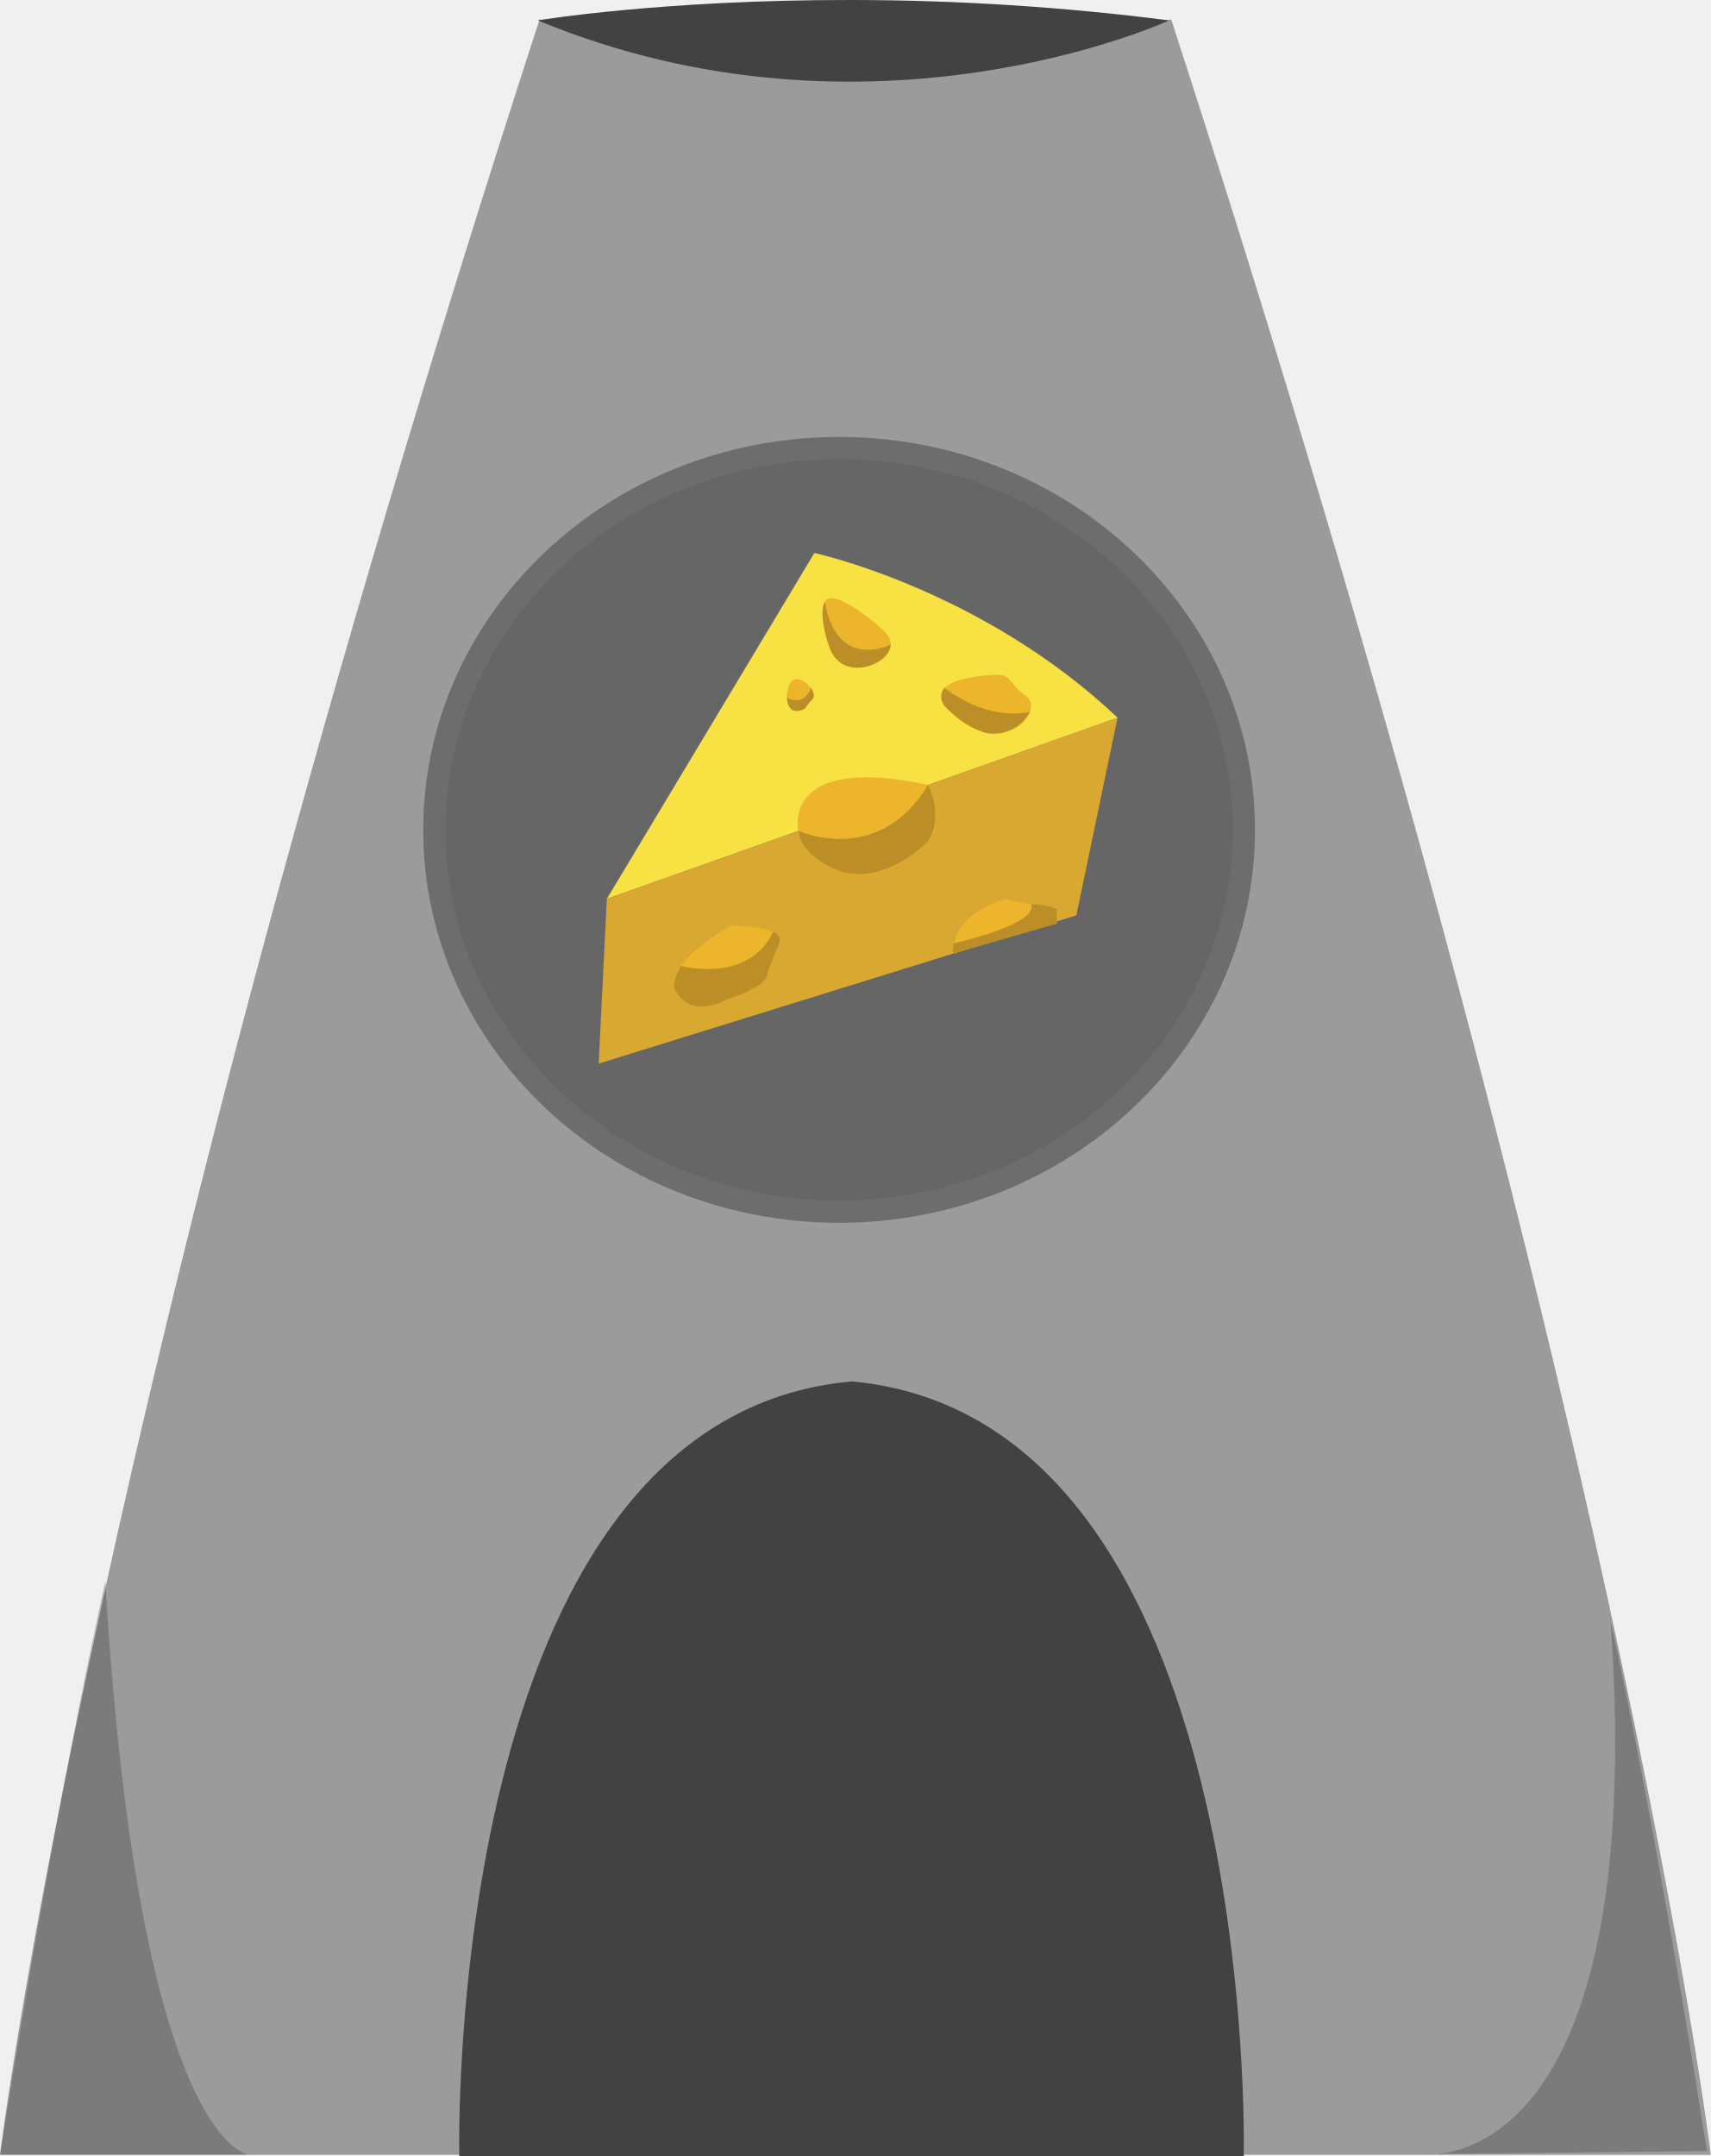
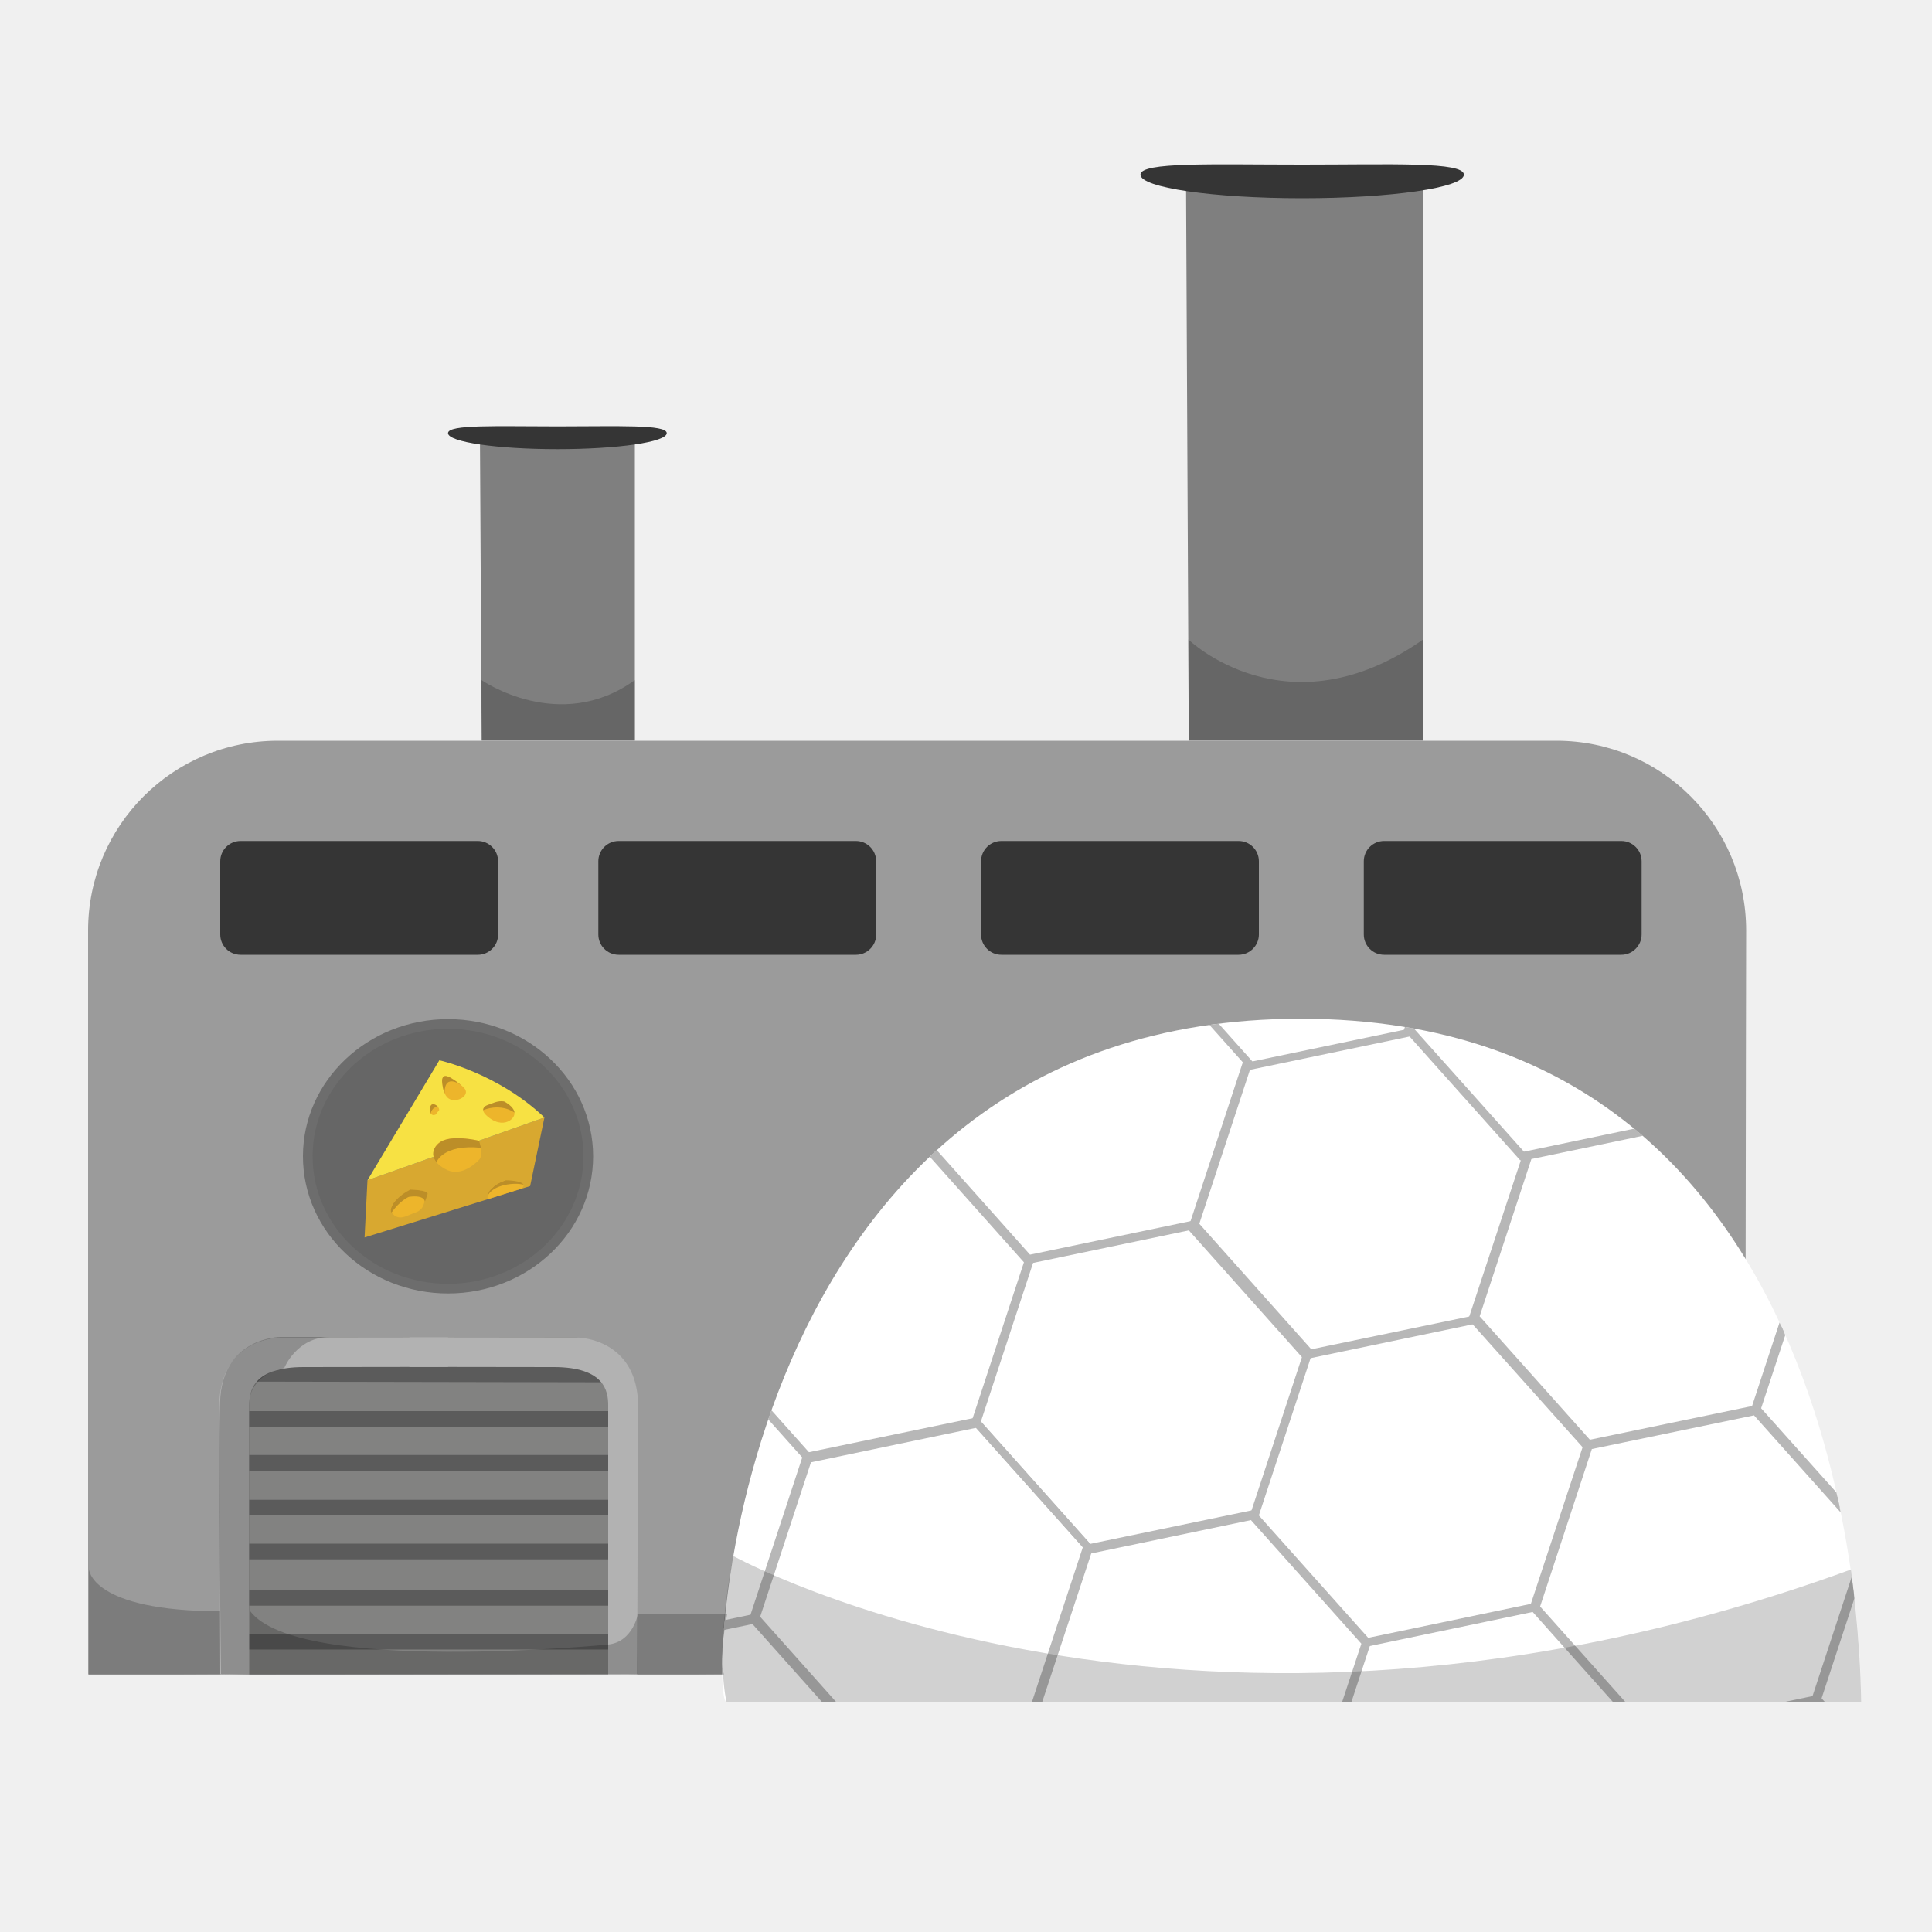
- <svg xmlns="http://www.w3.org/2000/svg" id="Layer_1" data-name="Layer 1" viewBox="0 0 614 773.79">
-   <defs>
-     <style>.cls-1{fill:#9b9b9b;}.cls-2{fill:#7a7a7a;}.cls-3{fill:#424242;}.cls-4{fill:#666;stroke:#6d6d6d;stroke-miterlimit:10;stroke-width:8px;}.cls-5{fill:#d8a830;}.cls-6{fill:#f7e143;}.cls-7{fill:#edb52b;}.cls-8{fill:#bc8e28;}.cls-9{opacity:0.21;}</style>
-   </defs>
-   <path class="cls-1" d="M613.32,120.1S557.69,142.76,500,140.7c-57.69,2.06-113.32-20.6-113.32-20.6C226,614.6,193,886.57,193,886.57H807S774,614.6,613.32,120.1Z" transform="translate(-193 -113.21)" />
-   <path class="cls-2" d="M587.91,470.8" transform="translate(-193 -113.21)" />
-   <path class="cls-3" d="M498.61,609c-147,13.37-140.77,278-140.77,278H639.38S645.62,622.39,498.61,609Z" transform="translate(-193 -113.21)" />
-   <path class="cls-3" d="M386,120.53s44.62-7.43,112.62-7.32a906,906,0,0,1,114,7.32S505.49,170,386,120.53Z" transform="translate(-193 -113.21)" />
-   <ellipse class="cls-4" cx="301.16" cy="297.84" rx="145.26" ry="137.02" />
-   <polygon class="cls-5" points="401.09 257.58 386.31 328.52 214.86 381.73 217.81 322.61 401.09 257.58" />
-   <path class="cls-6" d="M490.63,344.18" transform="translate(-193 -113.21)" />
-   <path class="cls-6" d="M485.27,311.67s60.14,13,108.82,59.11l-183.28,65Z" transform="translate(-193 -113.21)" />
-   <path class="cls-7" d="M490.63,345.59c3,6.77,7.36,7.61,12.52,7s12.86-6,8-12c-2-2.52-15.05-13.27-20.2-12.65S489.31,342.63,490.63,345.59Z" transform="translate(-193 -113.21)" />
-   <path class="cls-8" d="M512.7,344.56s-19.36,9.7-23.64-15.29c0,0-3,3.42,2.13,17.48,0,0,2.9,7.75,12.45,5.77C503.64,352.52,512,350.69,512.7,344.56Z" transform="translate(-193 -113.21)" />
-   <path class="cls-7" d="M479.56,411.42s-6.67-27.86,46.54-16.51c0,0,5.91,14.3,0,20.21s-20.69,17.74-35.47,8.87S480.31,407.72,479.56,411.42Z" transform="translate(-193 -113.21)" />
-   <path class="cls-7" d="M224.58,388.52" transform="translate(-193 -113.21)" />
-   <path class="cls-8" d="M479.56,411.42s28.81,13.05,46.54-16.51c0,0,5.91,11.35,0,20.21,0,0-15,15.88-31.16,10.9C494.94,426,480.65,421.34,479.56,411.42Z" transform="translate(-193 -113.21)" />
-   <path class="cls-7" d="M548.52,355.51s-30.14,1.23-12.07,15.27,31.53-2.95,24.88-7.63S556.42,354.52,548.52,355.51Z" transform="translate(-193 -113.21)" />
-   <path class="cls-8" d="M562.67,368.62s-13.52,4.27-30.71-8.48a5.23,5.23,0,0,0,.76,7.19c3.73,3.45,7.59,6.95,14,8.9A14.58,14.58,0,0,0,562.67,368.62Z" transform="translate(-193 -113.21)" />
-   <path class="cls-7" d="M479.29,368.33s-5.41-.12-3.44-8.19,11.82,1.48,8.62,4.09S483.72,367.59,479.29,368.33Z" transform="translate(-193 -113.21)" />
-   <path class="cls-8" d="M475.43,363.58s6,3.55,8.61-3.44c0,0,1.92,2.52.43,4.09a25.87,25.87,0,0,0-2.6,3.28S475.84,371.15,475.43,363.58Z" transform="translate(-193 -113.21)" />
-   <path class="cls-7" d="M435.76,469.26s-6.47-8.87,19.58-23.84c0,0,21.25.19,17.18,6.65s-2,13.86-12,17.19S443.7,478.86,435.76,469.26Z" transform="translate(-193 -113.21)" />
-   <path class="cls-8" d="M437.46,459.89s24,6.55,33-12.18c0,0,3.73,1,2.09,4.36s-4.25,10.83-4.25,10.83.55,4.25-14.23,8.9c0,0-12.19,7.43-18.28-2.54C435.76,469.26,433.06,467.16,437.46,459.89Z" transform="translate(-193 -113.21)" />
-   <path class="cls-7" d="M535.24,455.41s-2.73-12.45,18.45-19.59c0,0,9.12,2.21,13.8,2.46,0,0,8.66.33,3.34,6.08Z" transform="translate(-193 -113.21)" />
-   <path class="cls-8" d="M535.37,451.71s30.4-6.63,27.69-14c0,0,9.46.33,9.29,2.55a33.21,33.21,0,0,0,0,4.44l-37.11,10.68S534.44,454.61,535.37,451.71Z" transform="translate(-193 -113.21)" />
-   <path class="cls-9" d="M282.48,886.57s-39.48-2.14-51.7-205.83c0,0-16.95,74.3-37.78,205.83" transform="translate(-193 -113.21)" />
-   <path class="cls-9" d="M806.48,883.82" transform="translate(-193 -113.21)" />
-   <path class="cls-9" d="M680.46,884.25" transform="translate(-193 -113.21)" />
-   <path class="cls-9" d="M705,886.31s79.67,8.59,66.12-190.76c0,0,13.67,58.12,34.5,189.65" transform="translate(-193 -113.21)" />
+ <svg xmlns="http://www.w3.org/2000/svg" xmlns:xlink="http://www.w3.org/1999/xlink" version="1.1" x="0px" y="0px" viewBox="0 0 1000 1000" style="enable-background:new 0 0 1000 1000;" xml:space="preserve">
+   <style type="text/css">
+ 	.st0{display:none;}
+ 	.st1{display:inline;fill:#FFFF50;}
+ 	.st2{display:inline;fill:#191919;}
+ 	.st3{fill:#9B9B9B;}
+ 	.st4{fill:#7F7F7F;}
+ 	.st5{fill:#353535;}
+ 	.st6{fill:#FFFFFF;}
+ 	.st7{opacity:0.2;}
+ 	.st8{clip-path:url(#SVGID_2_);}
+ 	.st9{fill:none;stroke:#B7B7B7;stroke-width:4;}
+ 	.st10{fill:#828281;}
+ 	.st11{fill:none;}
+ 	.st12{fill:#5B5B5B;}
+ 	.st13{fill:#B2B2B2;}
+ 	.st14{opacity:0.2;fill:#191919;}
+ 	.st15{fill:#666666;stroke:#6D6D6D;stroke-width:5;stroke-miterlimit:10;}
+ 	.st16{fill:#D8A830;}
+ 	.st17{fill:#F7E143;}
+ 	.st18{fill:#EDB52B;}
+ 	.st19{fill:#BC8E28;}
+ </style>
+   <g id="Layer_3" class="st0">
+     <rect y="829" class="st1" width="1000" height="171" />
+     <rect class="st2" width="1000" height="829" />
+   </g>
+   <g id="Layer_1">
+     <path class="st3" d="M45.6,481.6c0-54.3,44-98.2,98.2-98.2h661.8c54.3,0,98.2,44,98.2,98.2c0,0-0.8,385.1,0,385.1H45.6V481.6z" />
+     <polygon class="st4" points="249.3,383.3 248.4,223 328.6,223 328.6,383.3  " />
+     <polygon class="st4" points="615.3,383.3 613.9,95.8 736.5,95.8 736.5,383.3  " />
+     <path class="st5" d="M345.1,224.2c0,4.6-25.3,8.3-56.6,8.3s-56.6-3.7-56.6-8.3c0-4.6,25.3-3.5,56.6-3.5S345.1,219.6,345.1,224.2z" />
+     <path class="st5" d="M757.7,90.4c0,6.7-37.5,12.2-83.7,12.2s-83.7-5.5-83.7-12.2s37.5-5.2,83.7-5.2S757.7,83.6,757.7,90.4z" />
+     <path class="st6" d="M376.1,881c-10,0,0-353.7,297.1-353.7s290,353.7,290,353.7C809,881,579,881,376.1,881z" />
+     <path class="st7" d="M46,812c0,0,0.4,22,68.8,22l0.4,32.7L46,867V812z" />
+     <path class="st7" d="M329,835.5h47.4c0,0-4.8,23.9-1.6,31.2L329,867V835.5z" />
+     <g>
+       <defs>
+         <path id="SVGID_1_" d="M376.1,881c-10,0,0-353.7,297.1-353.7s290,353.7,290,353.7C809,881,579,881,376.1,881z" />
+       </defs>
+       <clipPath id="SVGID_2_">
+         <use xlink:href="#SVGID_1_" style="overflow:visible;" />
+       </clipPath>
+       <g class="st8">
+         <g>
+           <polygon class="st9" points="390.2,838.4 304,856.4 276.4,940 335.1,1005.7 421.3,987.7 448.8,904.1     " />
+           <polygon class="st9" points="536.1,885.6 450,903.6 422.4,987.2 481.1,1052.9 567.3,1034.9 594.8,951.3     " />
+           <polygon class="st9" points="504.9,735.8 418.7,753.7 391.2,837.3 449.8,903 536,885 563.6,801.4     " />
+           <polygon class="st9" points="358.9,688.3 272.7,706.2 245.1,789.8 303.8,855.5 390,837.5 417.5,753.9     " />
+           <polygon class="st9" points="648.2,784.6 562,802.6 534.5,886.2 593.2,951.9 679.3,933.9 706.9,850.3     " />
+           <polygon class="st9" points="618.7,634.1 532.5,652.1 505,735.7 563.6,801.3 649.8,783.4 677.3,699.8     " />
+           <polygon class="st9" points="474.1,587.7 387.9,605.7 360.3,689.3 419,755 505.2,737 532.7,653.4     " />
+           <polygon class="st9" points="587.5,484.4 501.3,502.3 473.8,585.9 532.4,651.6 618.6,633.6 646.1,550     " />
+           <polygon class="st9" points="730.8,534.2 644.6,552.2 617.1,635.8 675.7,701.5 761.9,683.5 789.5,599.9     " />
+           <polygon class="st9" points="762.7,683 676.5,700.9 649,784.5 707.7,850.2 793.8,832.2 821.4,748.6     " />
+           <polygon class="st9" points="793.8,831.9 707.6,849.9 680.1,933.5 738.7,999.2 824.9,981.2 852.4,897.6     " />
+           <polygon class="st9" points="908.6,730.4 822.4,748.3 794.9,832 853.5,897.6 939.7,879.6 967.2,796     " />
+           <polygon class="st9" points="1054.3,777.9 968.1,795.8 940.6,879.5 999.3,945.1 1085.4,927.2 1113,843.5     " />
+           <polygon class="st9" points="877.3,580.2 791.1,598.2 763.6,681.8 822.2,747.4 908.4,729.5 935.9,645.9     " />
+           <polygon class="st9" points="1023,627.8 936.9,645.7 909.3,729.4 968,795 1054.1,777 1081.7,693.4     " />
+           <polygon class="st9" points="842.6,431.2 756.5,449.1 728.9,532.7 787.6,598.4 873.8,580.4 901.3,496.8     " />
+         </g>
+       </g>
+     </g>
+     <path class="st10" d="M114.8,866.7L114,725c-0.1-18.1,14.5-32.8,32.6-32.8h149.8c18,0,32.6,14.6,32.6,32.6v141.9" />
+     <path class="st5" d="M247.4,494.2H124.5c-5.8,0-10.5-4.7-10.5-10.5v-37.9c0-5.8,4.7-10.5,10.5-10.5h122.8c5.8,0,10.5,4.7,10.5,10.5   v37.9C257.9,489.4,253.1,494.2,247.4,494.2z" />
+     <path class="st5" d="M443.1,494.2H320.2c-5.8,0-10.5-4.7-10.5-10.5v-37.9c0-5.8,4.7-10.5,10.5-10.5h122.8c5.8,0,10.5,4.7,10.5,10.5   v37.9C453.6,489.4,448.8,494.2,443.1,494.2z" />
+     <path class="st5" d="M641.1,494.2H518.3c-5.8,0-10.5-4.7-10.5-10.5v-37.9c0-5.8,4.7-10.5,10.5-10.5h122.8c5.8,0,10.5,4.7,10.5,10.5   v37.9C651.6,489.4,646.9,494.2,641.1,494.2z" />
+     <path class="st5" d="M839.2,494.2H716.4c-5.8,0-10.5-4.7-10.5-10.5v-37.9c0-5.8,4.7-10.5,10.5-10.5h122.8c5.8,0,10.5,4.7,10.5,10.5   v37.9C849.7,489.4,845,494.2,839.2,494.2z" />
+     <g>
+       <path class="st11" d="M537.2,561.4" />
+     </g>
+     <path class="st12" d="M114,845.8" />
+     <path class="st12" d="M114.8,834" />
+     <polygon class="st12" points="114.7,845.8 329,845.8 329,853.8 114.7,853.8  " />
+     <polygon class="st12" points="114.4,823 328.8,823 328.8,831.1 114.5,831.1  " />
+     <polygon class="st12" points="114.4,799 328.7,799 328.7,807.1 114.4,807.1  " />
+     <polygon class="st12" points="114.2,776.3 329,776.3 329,784.4 114.3,784.4  " />
+     <rect x="114.2" y="753.1" class="st12" width="214.8" height="8.1" />
+     <polygon class="st12" points="113.9,730.4 329,730.4 329,738.5 114,738.5  " />
+     <path class="st12" d="M119.7,707h204c2,1.3,3.9,8.5,3.9,8.5l-211.8-0.4C115.9,715.1,118.3,708.8,119.7,707z" />
+     <path class="st13" d="M129,867V727.3c0-7.1,1.8-19.7,28.2-19.7l74.7-0.1v-15.3l-87.2,0.1c0,0-31.4,0.4-31.2,36.1   c0.2,35.7,0.5,138.3,0.5,138.3L129,867z" />
+     <path class="st13" d="M314.8,867V727.3c0-7.1-1.8-19.7-28.2-19.7l-74.7-0.1v-15.3l87.2,0.1c0,0,31.4,0.4,31.2,36.1   c-0.2,35.7-0.5,138.3-0.5,138.3L314.8,867z" />
+   </g>
+   <g id="Layer_4">
+     <path class="st7" d="M249.2,352c0,0,40.5,28.2,79.4,0v31.3h-79.2L249.2,352z" />
+     <path class="st7" d="M615.1,331c0,0,51,49.5,121.5,0v52.3H615.3L615.1,331z" />
+     <path class="st14" d="M379.6,805.4c0,0,236.9,131.6,578.4,7c0,0,5,34.6,5.3,68.6H376.1C376.1,881,369.5,856.5,379.6,805.4z" />
+     <path class="st7" d="M330.2,835.3c0,0-2.5,14.5-15.4,15.9c0,0-160.8,15.8-185.4-17.4c-0.3-0.4,0-111,0-111s2.1-11.9,17.7-14.6   c0,0,6.3-16.1,23.6-16.2l-25.6,0c0,0-30.2,0-31.2,33.8c-1,33.9,0.5,140.6,0.5,140.6l15,0.3l200.8-0.3L330.2,835.3z" />
+   </g>
+   <g id="Layer_2">
+     <ellipse class="st15" cx="231.9" cy="598.5" rx="72.6" ry="68.5" />
+     <polygon class="st16" points="281.8,578.4 274.4,613.9 188.7,640.5 190.2,610.9  " />
+     <path class="st17" d="M227.4,548.8c0,0,30.1,6.5,54.4,29.6l-91.6,32.5L227.4,548.8z" />
+     <path class="st18" d="M230.1,565.8c1.5,3.4,3.7,3.8,6.3,3.5c2.6-0.3,6.4-3,4-6c-1-1.3-7.5-6.6-10.1-6.3   C227.7,557.3,229.4,564.3,230.1,565.8z" />
+     <path class="st19" d="M238.8,561.8c0,0-8.7-6.8-8.7,4c0,0-0.8-1.7-1.2-5.2c0,0-1.2-6.7,5.5-2C234.4,558.6,237,560.3,238.8,561.8z" />
+     <path class="st18" d="M224.5,598.7c0,0-3.3-13.9,23.3-8.3c0,0,3,7.2,0,10.1c-3,3-10.3,8.9-17.7,4.4   C222.7,600.6,224.9,596.9,224.5,598.7z" />
+     <path class="st19" d="M225.9,601.6c0,0,3.2-9.5,23.1-7.5l-1-3.6c0,0-15-3.7-20.7,1.1C227.3,591.6,221.4,595.8,225.9,601.6z" />
+     <path class="st18" d="M259,570.8c0,0-15.1,0.6-6,7.6c9,7,15.8-1.5,12.4-3.8C262.1,572.2,263,570.3,259,570.8z" />
+     <path class="st19" d="M266.3,575.9c0,0-6.4-5.1-16.2-1.3c0,0-0.2-1.8,2.2-2.6c2.2-0.7,5.3-2.5,8.6-1.9   C260.9,570.1,266,572.6,266.3,575.9z" />
+     <path class="st18" d="M224.4,577.2c0,0-2.7-0.1-1.7-4.1c1-4,5.9,0.7,4.3,2C225.4,576.4,226.6,576.8,224.4,577.2z" />
+     <path class="st19" d="M222.9,576.3c0,0,0.8-3.8,3.9-3.2c0,0-0.4-0.7-1.4-1.2c-2.2-1.2-2.7,1-2.7,1S222.1,575.2,222.9,576.3z" />
+     <path class="st18" d="M202.6,627.6c0,0-3.2-4.4,9.8-11.9c0,0,10.6,0.1,8.6,3.3c-2,3.2-1,6.9-6,8.6   C210,629.3,206.6,632.4,202.6,627.6z" />
+     <path class="st19" d="M203.5,623c0,0,2.7-4.2,8.9-7.3c0,0,9.7,0.2,8.9,2.5c-1,3-1.4,3.8-1.4,3.8s0.1-3.7-8.3-2.5   c0,0-4.5,1.8-8.9,8.1C202.7,627.7,201.3,626.7,203.5,623z" />
+     <path class="st18" d="M252.4,620.7c0,0-1.4-6.2,9.2-9.8c0,0,4.6,1.1,6.9,1.2c0,0,4.3,0.2,1.7,3L252.4,620.7z" />
+     <path class="st19" d="M252.5,618.9c0,0,1.4-4.3,10-5.8c5.4-0.9,8.5,0.1,8.5,0.1c-0.9-2.2-9.2-2.3-9.2-2.3s-4.7,1.5-6.9,3.9   C253.8,615.8,252.8,616.7,252.5,618.9z" />
+   </g>
</svg>
